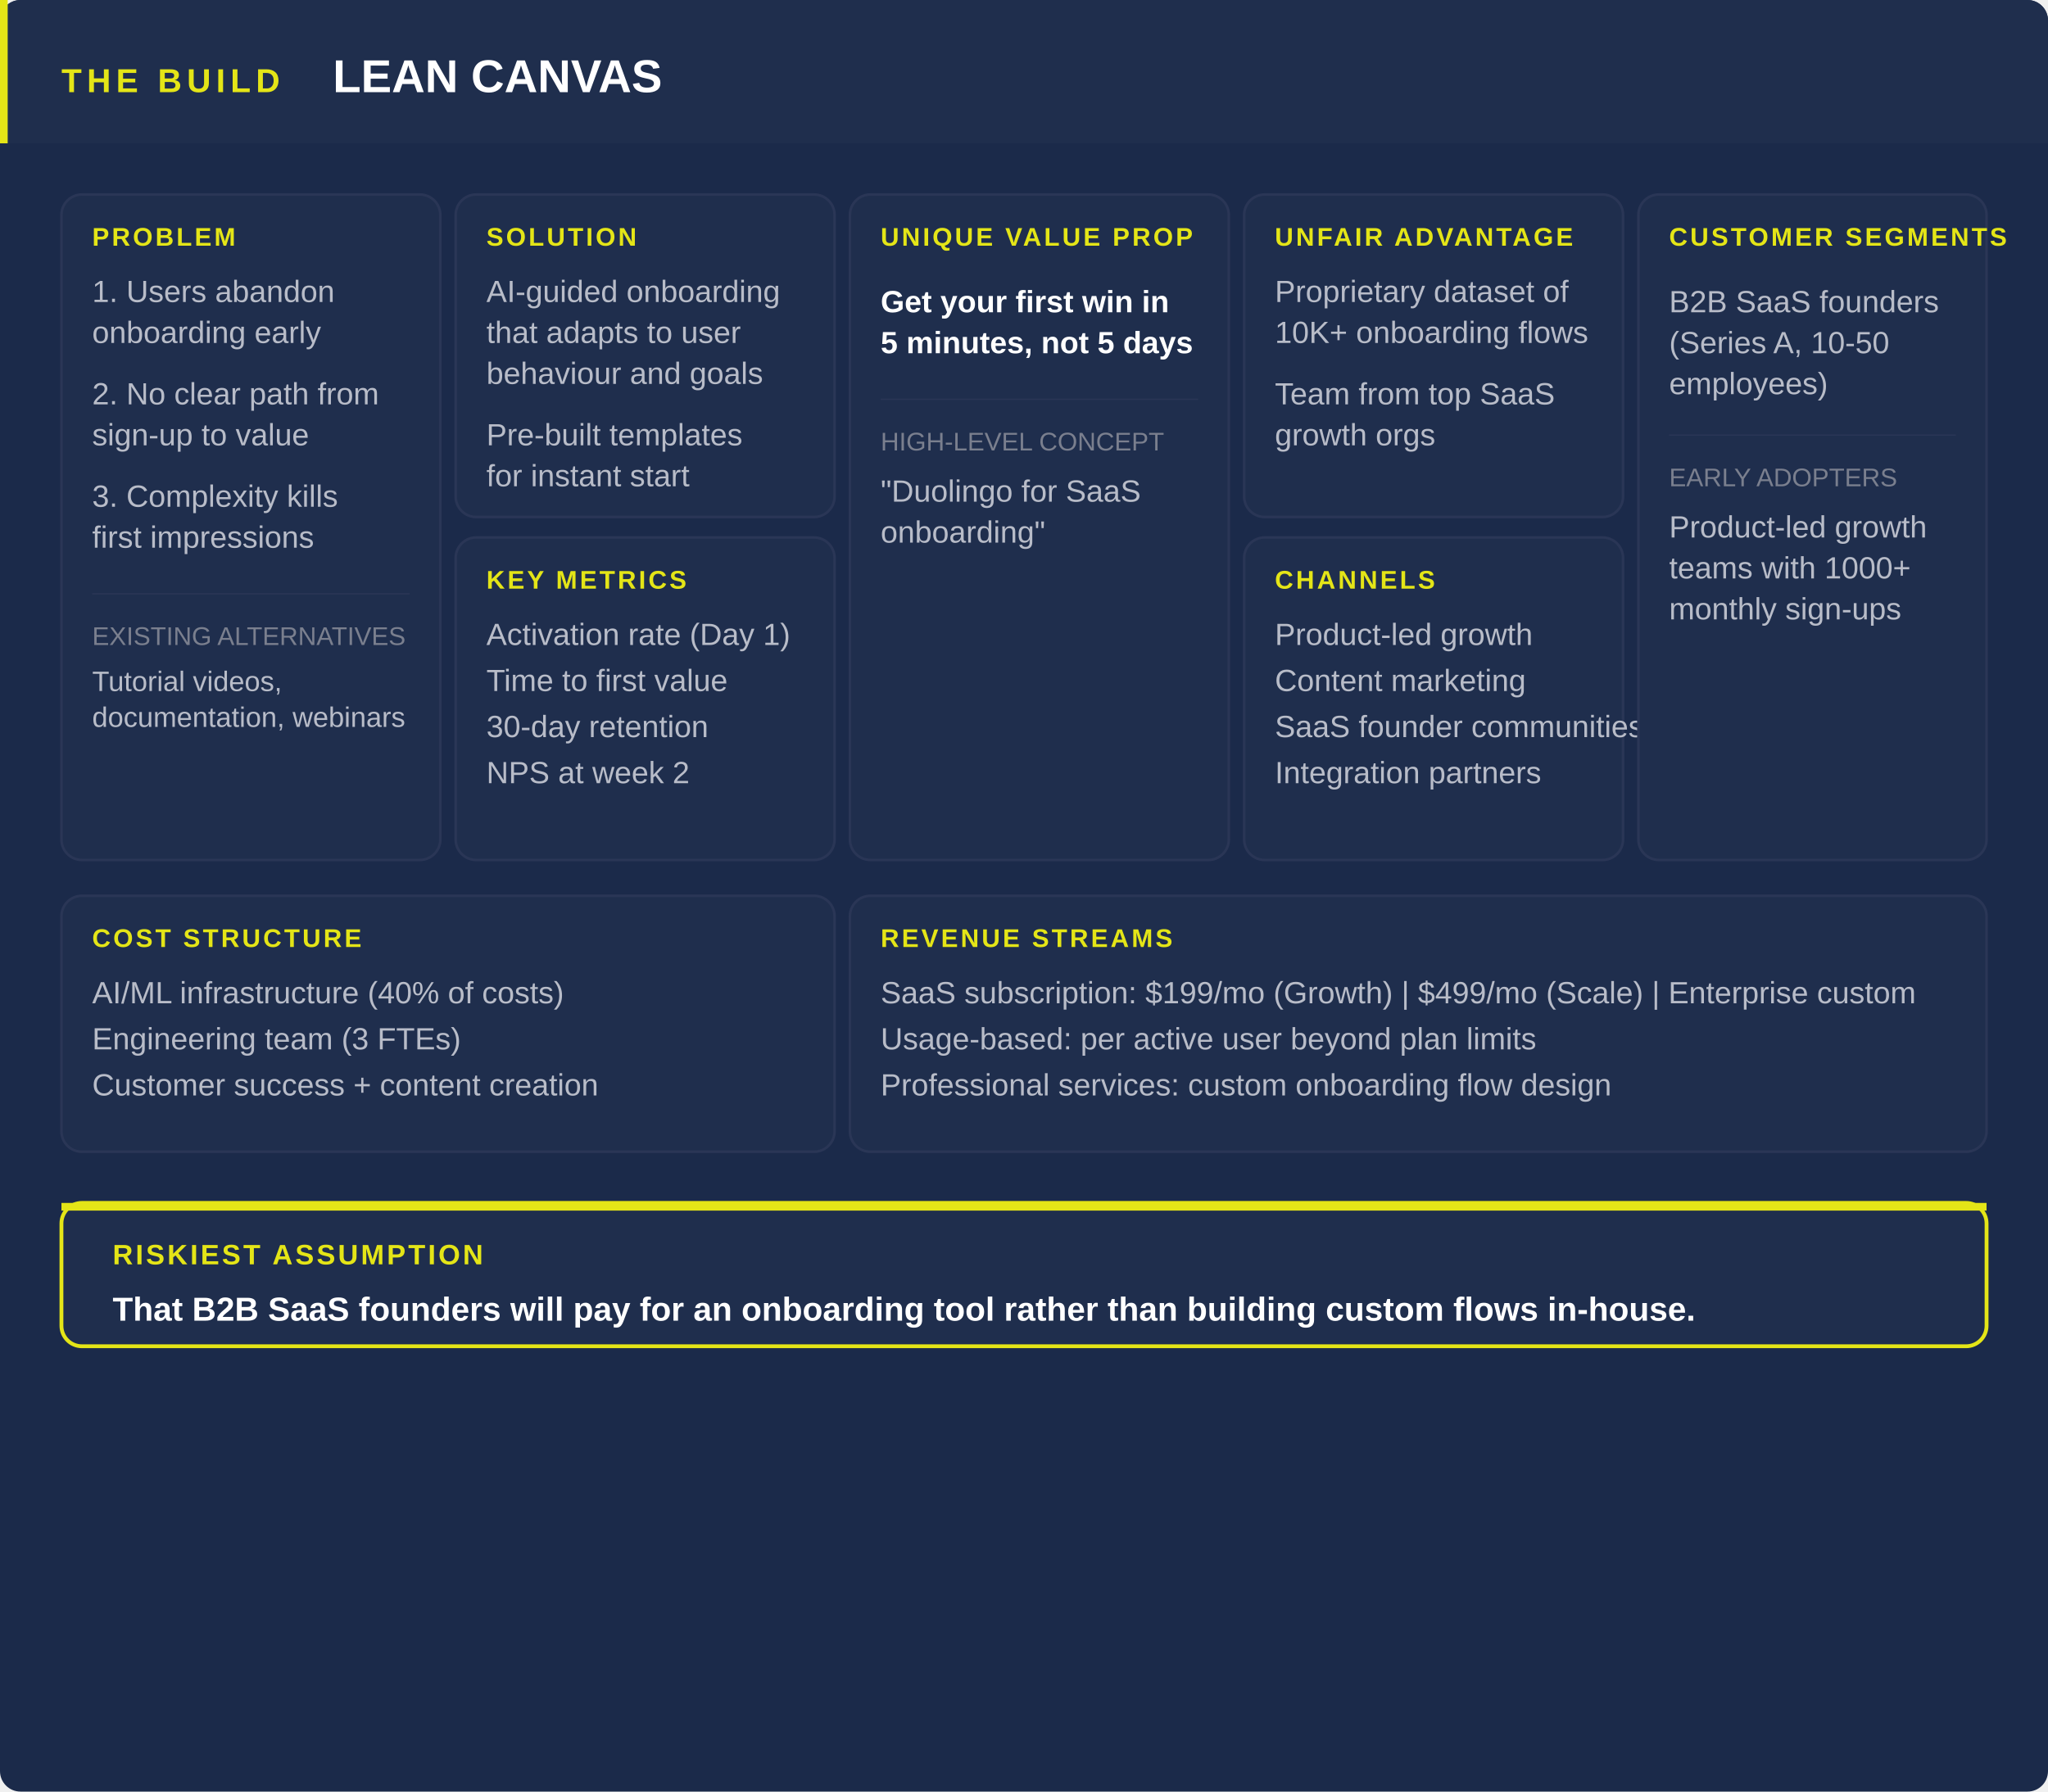
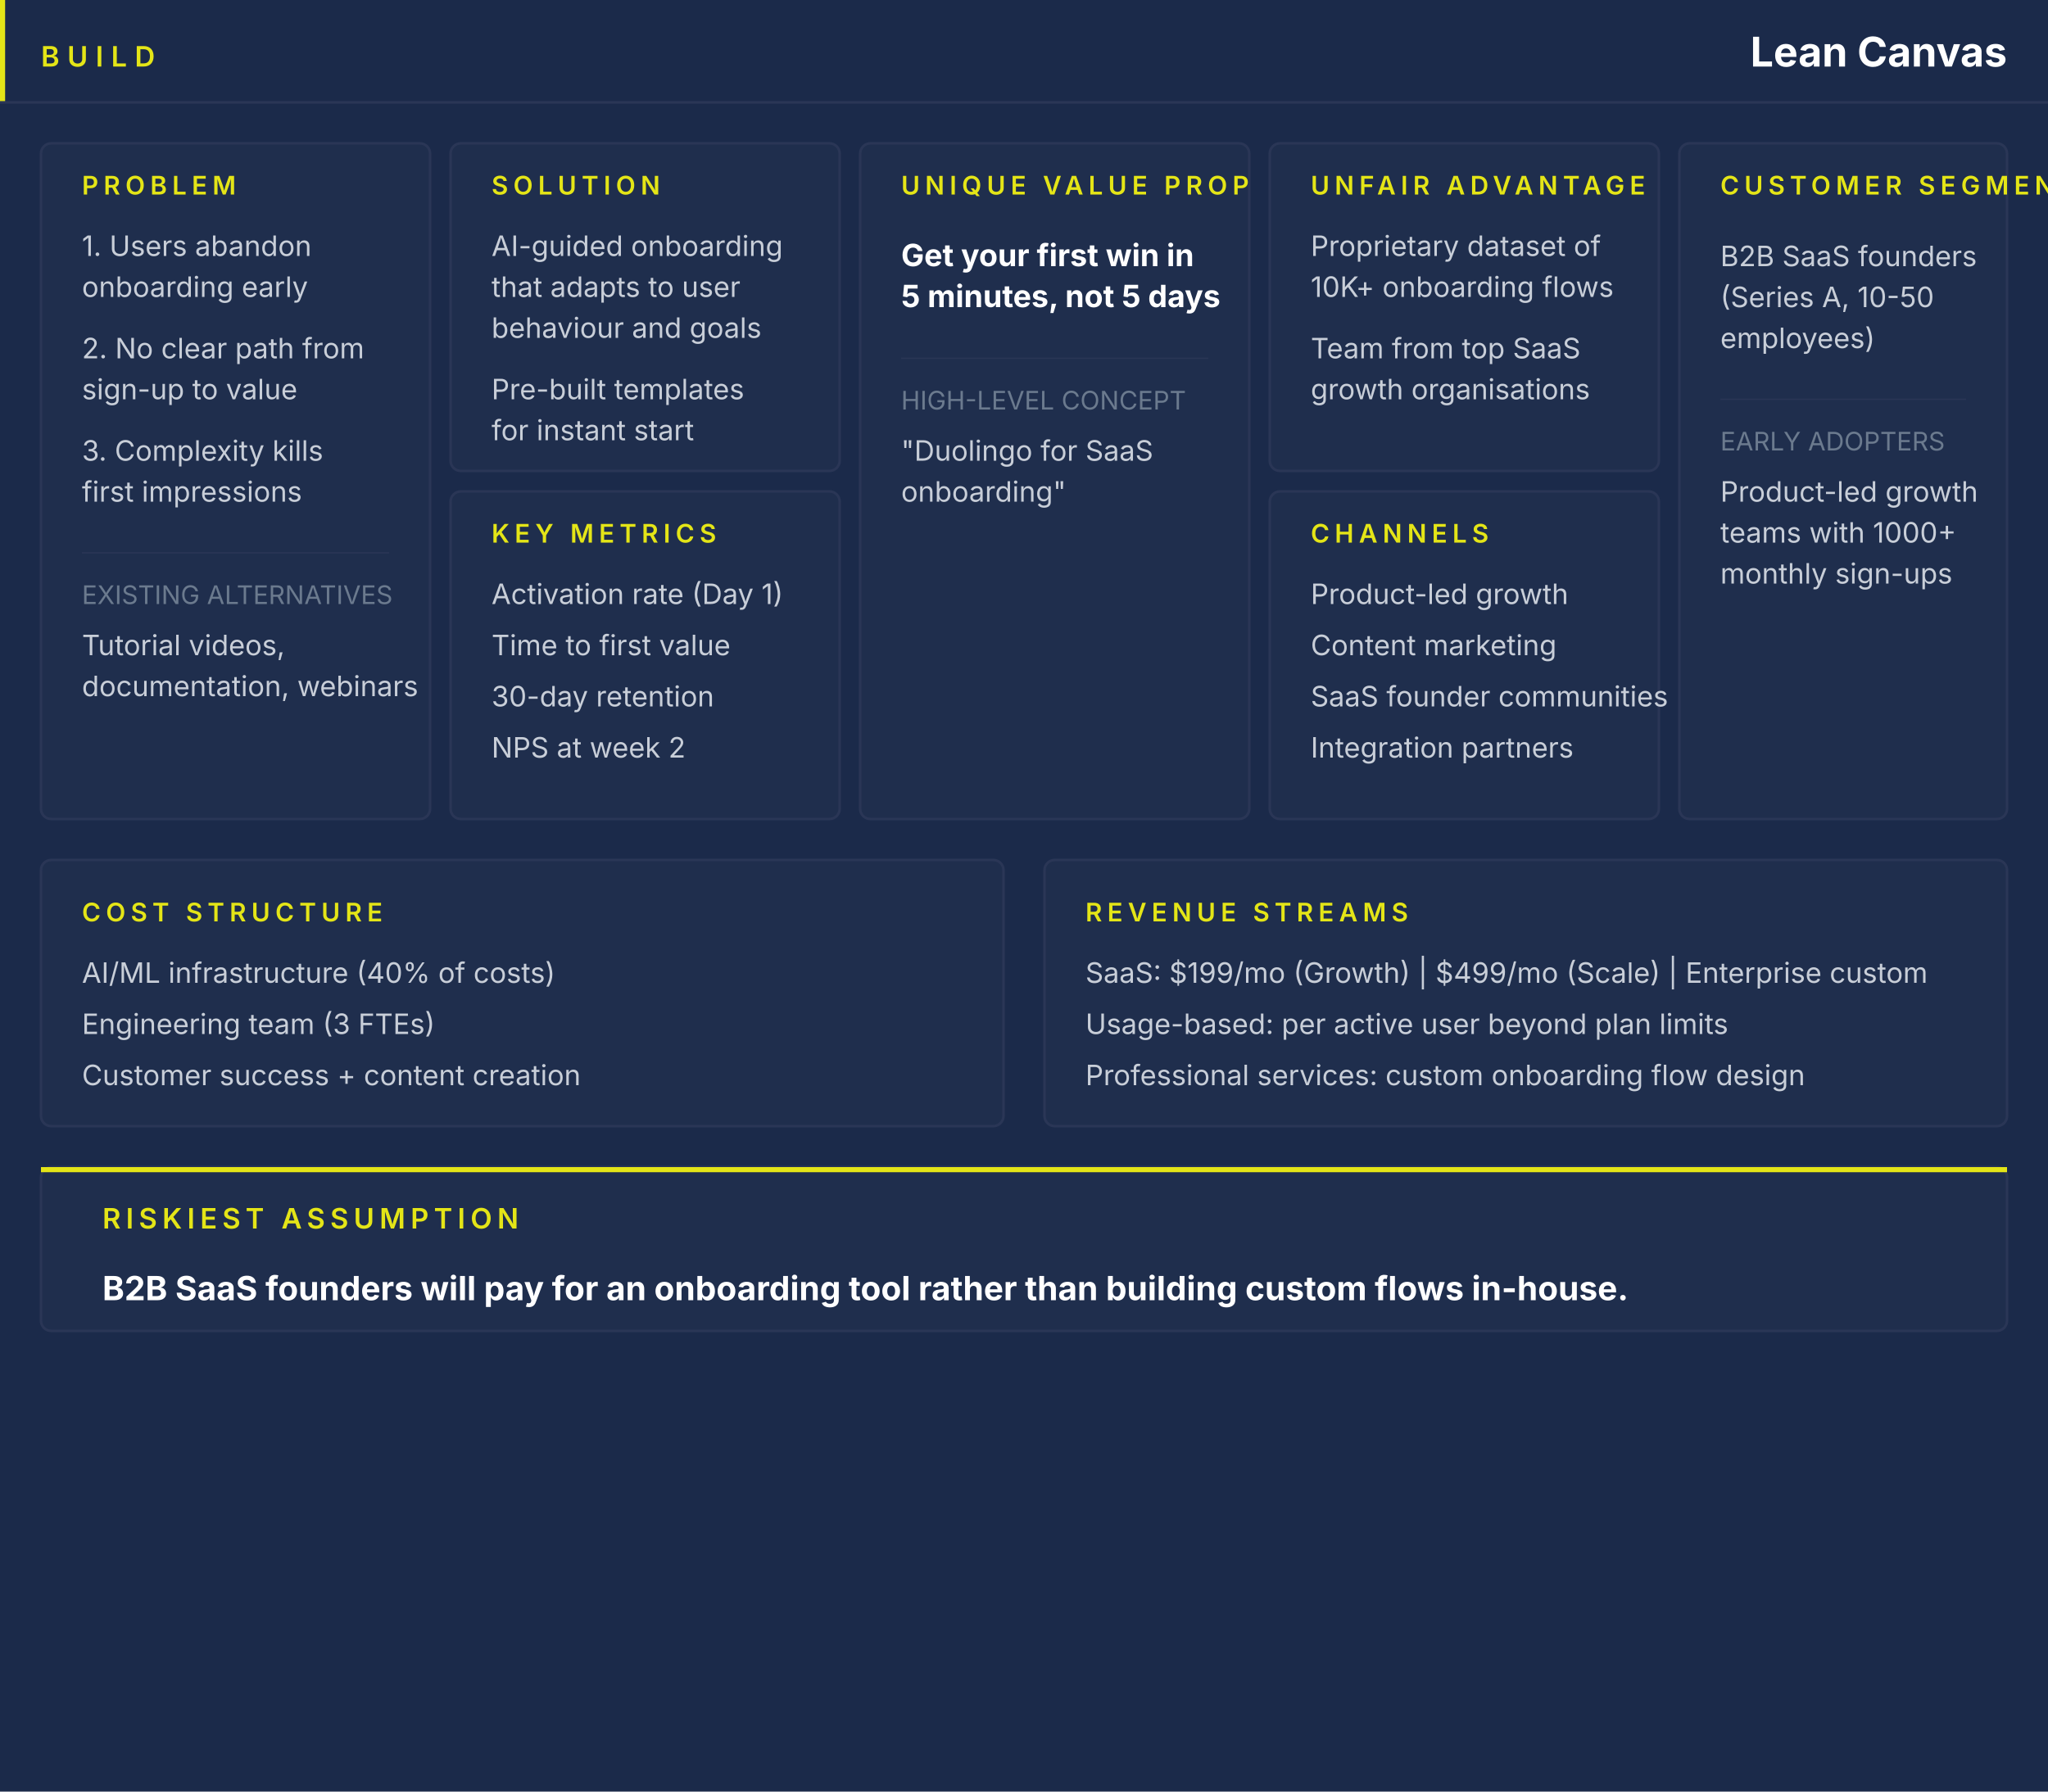
<svg xmlns="http://www.w3.org/2000/svg" width="800" height="700" viewBox="0 0 800 700">
  <defs>
-     <style>text { font-family: Arial, sans-serif; }</style>
+     <style>text { font-family: 'Inter', 'Helvetica Neue', Arial, sans-serif; }</style>
  </defs>
-   <rect width="800" height="700" fill="#1B2A4A" rx="8" />
-   <rect x="0" y="0" width="800" height="56" fill="#1F2E4D" rx="8" />
-   <rect x="0" y="48" width="800" height="8" fill="#1F2E4D" />
-   <rect x="0" y="0" width="3" height="56" fill="#E4E517" />
-   <text x="24" y="36" fill="#E4E517" font-size="13" font-weight="bold" letter-spacing="2">THE BUILD</text>
-   <text x="130" y="36" fill="#FFFFFF" font-size="18" font-weight="bold">LEAN CANVAS</text>
-   <rect x="24" y="76" width="148" height="260" fill="#1F2E4D" rx="8" stroke="#2A3656" stroke-width="1" />
-   <text x="36" y="96" fill="#E4E517" font-size="10" font-weight="bold" letter-spacing="1">PROBLEM</text>
-   <text x="36" y="118" fill="#B8BCC8" font-size="12">1. Users abandon</text>
-   <text x="36" y="134" fill="#B8BCC8" font-size="12">   onboarding early</text>
-   <text x="36" y="158" fill="#B8BCC8" font-size="12">2. No clear path from</text>
-   <text x="36" y="174" fill="#B8BCC8" font-size="12">   sign-up to value</text>
-   <text x="36" y="198" fill="#B8BCC8" font-size="12">3. Complexity kills</text>
-   <text x="36" y="214" fill="#B8BCC8" font-size="12">   first impressions</text>
-   <line x1="36" y1="232" x2="160" y2="232" stroke="#2A3656" stroke-width="0.5" />
-   <text x="36" y="252" fill="#7A7F8E" font-size="10">EXISTING ALTERNATIVES</text>
-   <text x="36" y="270" fill="#B8BCC8" font-size="11">Tutorial videos,</text>
-   <text x="36" y="284" fill="#B8BCC8" font-size="11">documentation, webinars</text>
-   <rect x="178" y="76" width="148" height="126" fill="#1F2E4D" rx="8" stroke="#2A3656" stroke-width="1" />
-   <text x="190" y="96" fill="#E4E517" font-size="10" font-weight="bold" letter-spacing="1">SOLUTION</text>
-   <text x="190" y="118" fill="#B8BCC8" font-size="12">AI-guided onboarding</text>
-   <text x="190" y="134" fill="#B8BCC8" font-size="12">that adapts to user</text>
-   <text x="190" y="150" fill="#B8BCC8" font-size="12">behaviour and goals</text>
-   <text x="190" y="174" fill="#B8BCC8" font-size="12">Pre-built templates</text>
-   <text x="190" y="190" fill="#B8BCC8" font-size="12">for instant start</text>
-   <rect x="178" y="210" width="148" height="126" fill="#1F2E4D" rx="8" stroke="#2A3656" stroke-width="1" />
-   <text x="190" y="230" fill="#E4E517" font-size="10" font-weight="bold" letter-spacing="1">KEY METRICS</text>
-   <text x="190" y="252" fill="#B8BCC8" font-size="12">Activation rate (Day 1)</text>
-   <text x="190" y="270" fill="#B8BCC8" font-size="12">Time to first value</text>
-   <text x="190" y="288" fill="#B8BCC8" font-size="12">30-day retention</text>
-   <text x="190" y="306" fill="#B8BCC8" font-size="12">NPS at week 2</text>
-   <rect x="332" y="76" width="148" height="260" fill="#1F2E4D" rx="8" stroke="#2A3656" stroke-width="1" />
-   <text x="344" y="96" fill="#E4E517" font-size="10" font-weight="bold" letter-spacing="1">UNIQUE VALUE PROP</text>
-   <text x="344" y="122" fill="#FFFFFF" font-size="12" font-weight="bold">Get your first win in</text>
-   <text x="344" y="138" fill="#FFFFFF" font-size="12" font-weight="bold">5 minutes, not 5 days</text>
-   <line x1="344" y1="156" x2="468" y2="156" stroke="#2A3656" stroke-width="0.5" />
-   <text x="344" y="176" fill="#7A7F8E" font-size="10">HIGH-LEVEL CONCEPT</text>
-   <text x="344" y="196" fill="#B8BCC8" font-size="12">"Duolingo for SaaS</text>
-   <text x="344" y="212" fill="#B8BCC8" font-size="12"> onboarding"</text>
-   <rect x="486" y="76" width="148" height="126" fill="#1F2E4D" rx="8" stroke="#2A3656" stroke-width="1" />
-   <text x="498" y="96" fill="#E4E517" font-size="10" font-weight="bold" letter-spacing="1">UNFAIR ADVANTAGE</text>
-   <text x="498" y="118" fill="#B8BCC8" font-size="12">Proprietary dataset of</text>
-   <text x="498" y="134" fill="#B8BCC8" font-size="12">10K+ onboarding flows</text>
-   <text x="498" y="158" fill="#B8BCC8" font-size="12">Team from top SaaS</text>
-   <text x="498" y="174" fill="#B8BCC8" font-size="12">growth orgs</text>
-   <rect x="486" y="210" width="148" height="126" fill="#1F2E4D" rx="8" stroke="#2A3656" stroke-width="1" />
-   <text x="498" y="230" fill="#E4E517" font-size="10" font-weight="bold" letter-spacing="1">CHANNELS</text>
-   <text x="498" y="252" fill="#B8BCC8" font-size="12">Product-led growth</text>
-   <text x="498" y="270" fill="#B8BCC8" font-size="12">Content marketing</text>
-   <text x="498" y="288" fill="#B8BCC8" font-size="12">SaaS founder communities</text>
-   <text x="498" y="306" fill="#B8BCC8" font-size="12">Integration partners</text>
-   <rect x="640" y="76" width="136" height="260" fill="#1F2E4D" rx="8" stroke="#2A3656" stroke-width="1" />
-   <text x="652" y="96" fill="#E4E517" font-size="10" font-weight="bold" letter-spacing="1">CUSTOMER SEGMENTS</text>
-   <text x="652" y="122" fill="#B8BCC8" font-size="12">B2B SaaS founders</text>
-   <text x="652" y="138" fill="#B8BCC8" font-size="12">(Series A, 10-50</text>
-   <text x="652" y="154" fill="#B8BCC8" font-size="12">employees)</text>
-   <line x1="652" y1="170" x2="764" y2="170" stroke="#2A3656" stroke-width="0.5" />
-   <text x="652" y="190" fill="#7A7F8E" font-size="10">EARLY ADOPTERS</text>
-   <text x="652" y="210" fill="#B8BCC8" font-size="12">Product-led growth</text>
-   <text x="652" y="226" fill="#B8BCC8" font-size="12">teams with 1000+</text>
-   <text x="652" y="242" fill="#B8BCC8" font-size="12">monthly sign-ups</text>
-   <rect x="24" y="350" width="302" height="100" fill="#1F2E4D" rx="8" stroke="#2A3656" stroke-width="1" />
-   <text x="36" y="370" fill="#E4E517" font-size="10" font-weight="bold" letter-spacing="1">COST STRUCTURE</text>
-   <text x="36" y="392" fill="#B8BCC8" font-size="12">AI/ML infrastructure (40% of costs)</text>
-   <text x="36" y="410" fill="#B8BCC8" font-size="12">Engineering team (3 FTEs)</text>
-   <text x="36" y="428" fill="#B8BCC8" font-size="12">Customer success + content creation</text>
-   <rect x="332" y="350" width="444" height="100" fill="#1F2E4D" rx="8" stroke="#2A3656" stroke-width="1" />
-   <text x="344" y="370" fill="#E4E517" font-size="10" font-weight="bold" letter-spacing="1">REVENUE STREAMS</text>
-   <text x="344" y="392" fill="#B8BCC8" font-size="12">SaaS subscription: $199/mo (Growth) | $499/mo (Scale) | Enterprise custom</text>
-   <text x="344" y="410" fill="#B8BCC8" font-size="12">Usage-based: per active user beyond plan limits</text>
-   <text x="344" y="428" fill="#B8BCC8" font-size="12">Professional services: custom onboarding flow design</text>
-   <rect x="24" y="470" width="752" height="56" fill="#1F2E4D" rx="8" stroke="#E4E517" stroke-width="1.5" />
-   <rect x="24" y="470" width="752" height="3" fill="#E4E517" />
-   <text x="44" y="494" fill="#E4E517" font-size="11" font-weight="bold" letter-spacing="1">RISKIEST ASSUMPTION</text>
-   <text x="44" y="516" fill="#FFFFFF" font-size="13" font-weight="bold">That B2B SaaS founders will pay for an onboarding tool rather than building custom flows in-house.</text>
+   <rect width="800" height="700" fill="#1B2A4A" />
+   <rect x="0" y="0" width="2" height="40" fill="#E4E517" />
+   <text x="16" y="26" fill="#E4E517" font-size="11" font-weight="600" letter-spacing="3">BUILD</text>
+   <text x="784" y="26" fill="#FFFFFF" font-size="16" font-weight="700" text-anchor="end">Lean Canvas</text>
+   <line x1="0" y1="40" x2="800" y2="40" stroke="#2A3656" stroke-width="1" />
+   <rect x="16" y="56" width="152" height="264" fill="#1F2E4D" rx="4" stroke="#2A3656" stroke-width="1" />
+   <text x="32" y="76" fill="#E4E517" font-size="10" font-weight="600" letter-spacing="2">PROBLEM</text>
+   <text x="32" y="100" fill="#C8CED8" font-size="11">1. Users abandon</text>
+   <text x="32" y="116" fill="#C8CED8" font-size="11">onboarding early</text>
+   <text x="32" y="140" fill="#C8CED8" font-size="11">2. No clear path from</text>
+   <text x="32" y="156" fill="#C8CED8" font-size="11">sign-up to value</text>
+   <text x="32" y="180" fill="#C8CED8" font-size="11">3. Complexity kills</text>
+   <text x="32" y="196" fill="#C8CED8" font-size="11">first impressions</text>
+   <line x1="32" y1="216" x2="152" y2="216" stroke="#2A3656" stroke-width="0.5" />
+   <text x="32" y="236" fill="#6B7A8E" font-size="10">EXISTING ALTERNATIVES</text>
+   <text x="32" y="256" fill="#C8CED8" font-size="11">Tutorial videos,</text>
+   <text x="32" y="272" fill="#C8CED8" font-size="11">documentation, webinars</text>
+   <rect x="176" y="56" width="152" height="128" fill="#1F2E4D" rx="4" stroke="#2A3656" stroke-width="1" />
+   <text x="192" y="76" fill="#E4E517" font-size="10" font-weight="600" letter-spacing="2">SOLUTION</text>
+   <text x="192" y="100" fill="#C8CED8" font-size="11">AI-guided onboarding</text>
+   <text x="192" y="116" fill="#C8CED8" font-size="11">that adapts to user</text>
+   <text x="192" y="132" fill="#C8CED8" font-size="11">behaviour and goals</text>
+   <text x="192" y="156" fill="#C8CED8" font-size="11">Pre-built templates</text>
+   <text x="192" y="172" fill="#C8CED8" font-size="11">for instant start</text>
+   <rect x="176" y="192" width="152" height="128" fill="#1F2E4D" rx="4" stroke="#2A3656" stroke-width="1" />
+   <text x="192" y="212" fill="#E4E517" font-size="10" font-weight="600" letter-spacing="2">KEY METRICS</text>
+   <text x="192" y="236" fill="#C8CED8" font-size="11">Activation rate (Day 1)</text>
+   <text x="192" y="256" fill="#C8CED8" font-size="11">Time to first value</text>
+   <text x="192" y="276" fill="#C8CED8" font-size="11">30-day retention</text>
+   <text x="192" y="296" fill="#C8CED8" font-size="11">NPS at week 2</text>
+   <rect x="336" y="56" width="152" height="264" fill="#1F2E4D" rx="4" stroke="#2A3656" stroke-width="1" />
+   <text x="352" y="76" fill="#E4E517" font-size="10" font-weight="600" letter-spacing="2">UNIQUE VALUE PROP</text>
+   <text x="352" y="104" fill="#FFFFFF" font-size="12" font-weight="700">Get your first win in</text>
+   <text x="352" y="120" fill="#FFFFFF" font-size="12" font-weight="700">5 minutes, not 5 days</text>
+   <line x1="352" y1="140" x2="472" y2="140" stroke="#2A3656" stroke-width="0.5" />
+   <text x="352" y="160" fill="#6B7A8E" font-size="10">HIGH-LEVEL CONCEPT</text>
+   <text x="352" y="180" fill="#C8CED8" font-size="11">"Duolingo for SaaS</text>
+   <text x="352" y="196" fill="#C8CED8" font-size="11">onboarding"</text>
+   <rect x="496" y="56" width="152" height="128" fill="#1F2E4D" rx="4" stroke="#2A3656" stroke-width="1" />
+   <text x="512" y="76" fill="#E4E517" font-size="10" font-weight="600" letter-spacing="2">UNFAIR ADVANTAGE</text>
+   <text x="512" y="100" fill="#C8CED8" font-size="11">Proprietary dataset of</text>
+   <text x="512" y="116" fill="#C8CED8" font-size="11">10K+ onboarding flows</text>
+   <text x="512" y="140" fill="#C8CED8" font-size="11">Team from top SaaS</text>
+   <text x="512" y="156" fill="#C8CED8" font-size="11">growth organisations</text>
+   <rect x="496" y="192" width="152" height="128" fill="#1F2E4D" rx="4" stroke="#2A3656" stroke-width="1" />
+   <text x="512" y="212" fill="#E4E517" font-size="10" font-weight="600" letter-spacing="2">CHANNELS</text>
+   <text x="512" y="236" fill="#C8CED8" font-size="11">Product-led growth</text>
+   <text x="512" y="256" fill="#C8CED8" font-size="11">Content marketing</text>
+   <text x="512" y="276" fill="#C8CED8" font-size="11">SaaS founder communities</text>
+   <text x="512" y="296" fill="#C8CED8" font-size="11">Integration partners</text>
+   <rect x="656" y="56" width="128" height="264" fill="#1F2E4D" rx="4" stroke="#2A3656" stroke-width="1" />
+   <text x="672" y="76" fill="#E4E517" font-size="10" font-weight="600" letter-spacing="2">CUSTOMER SEGMENTS</text>
+   <text x="672" y="104" fill="#C8CED8" font-size="11">B2B SaaS founders</text>
+   <text x="672" y="120" fill="#C8CED8" font-size="11">(Series A, 10-50</text>
+   <text x="672" y="136" fill="#C8CED8" font-size="11">employees)</text>
+   <line x1="672" y1="156" x2="768" y2="156" stroke="#2A3656" stroke-width="0.5" />
+   <text x="672" y="176" fill="#6B7A8E" font-size="10">EARLY ADOPTERS</text>
+   <text x="672" y="196" fill="#C8CED8" font-size="11">Product-led growth</text>
+   <text x="672" y="212" fill="#C8CED8" font-size="11">teams with 1000+</text>
+   <text x="672" y="228" fill="#C8CED8" font-size="11">monthly sign-ups</text>
+   <rect x="16" y="336" width="376" height="104" fill="#1F2E4D" rx="4" stroke="#2A3656" stroke-width="1" />
+   <text x="32" y="360" fill="#E4E517" font-size="10" font-weight="600" letter-spacing="2">COST STRUCTURE</text>
+   <text x="32" y="384" fill="#C8CED8" font-size="11">AI/ML infrastructure (40% of costs)</text>
+   <text x="32" y="404" fill="#C8CED8" font-size="11">Engineering team (3 FTEs)</text>
+   <text x="32" y="424" fill="#C8CED8" font-size="11">Customer success + content creation</text>
+   <rect x="408" y="336" width="376" height="104" fill="#1F2E4D" rx="4" stroke="#2A3656" stroke-width="1" />
+   <text x="424" y="360" fill="#E4E517" font-size="10" font-weight="600" letter-spacing="2">REVENUE STREAMS</text>
+   <text x="424" y="384" fill="#C8CED8" font-size="11">SaaS: $199/mo (Growth) | $499/mo (Scale) | Enterprise custom</text>
+   <text x="424" y="404" fill="#C8CED8" font-size="11">Usage-based: per active user beyond plan limits</text>
+   <text x="424" y="424" fill="#C8CED8" font-size="11">Professional services: custom onboarding flow design</text>
+   <rect x="16" y="456" width="768" height="64" fill="#1F2E4D" rx="4" stroke="#2A3656" stroke-width="1" />
+   <rect x="16" y="456" width="768" height="2" fill="#E4E517" />
+   <text x="40" y="480" fill="#E4E517" font-size="11" font-weight="600" letter-spacing="2">RISKIEST ASSUMPTION</text>
+   <text x="40" y="508" fill="#FFFFFF" font-size="13" font-weight="700">B2B SaaS founders will pay for an onboarding tool rather than building custom flows in-house.</text>
</svg>
